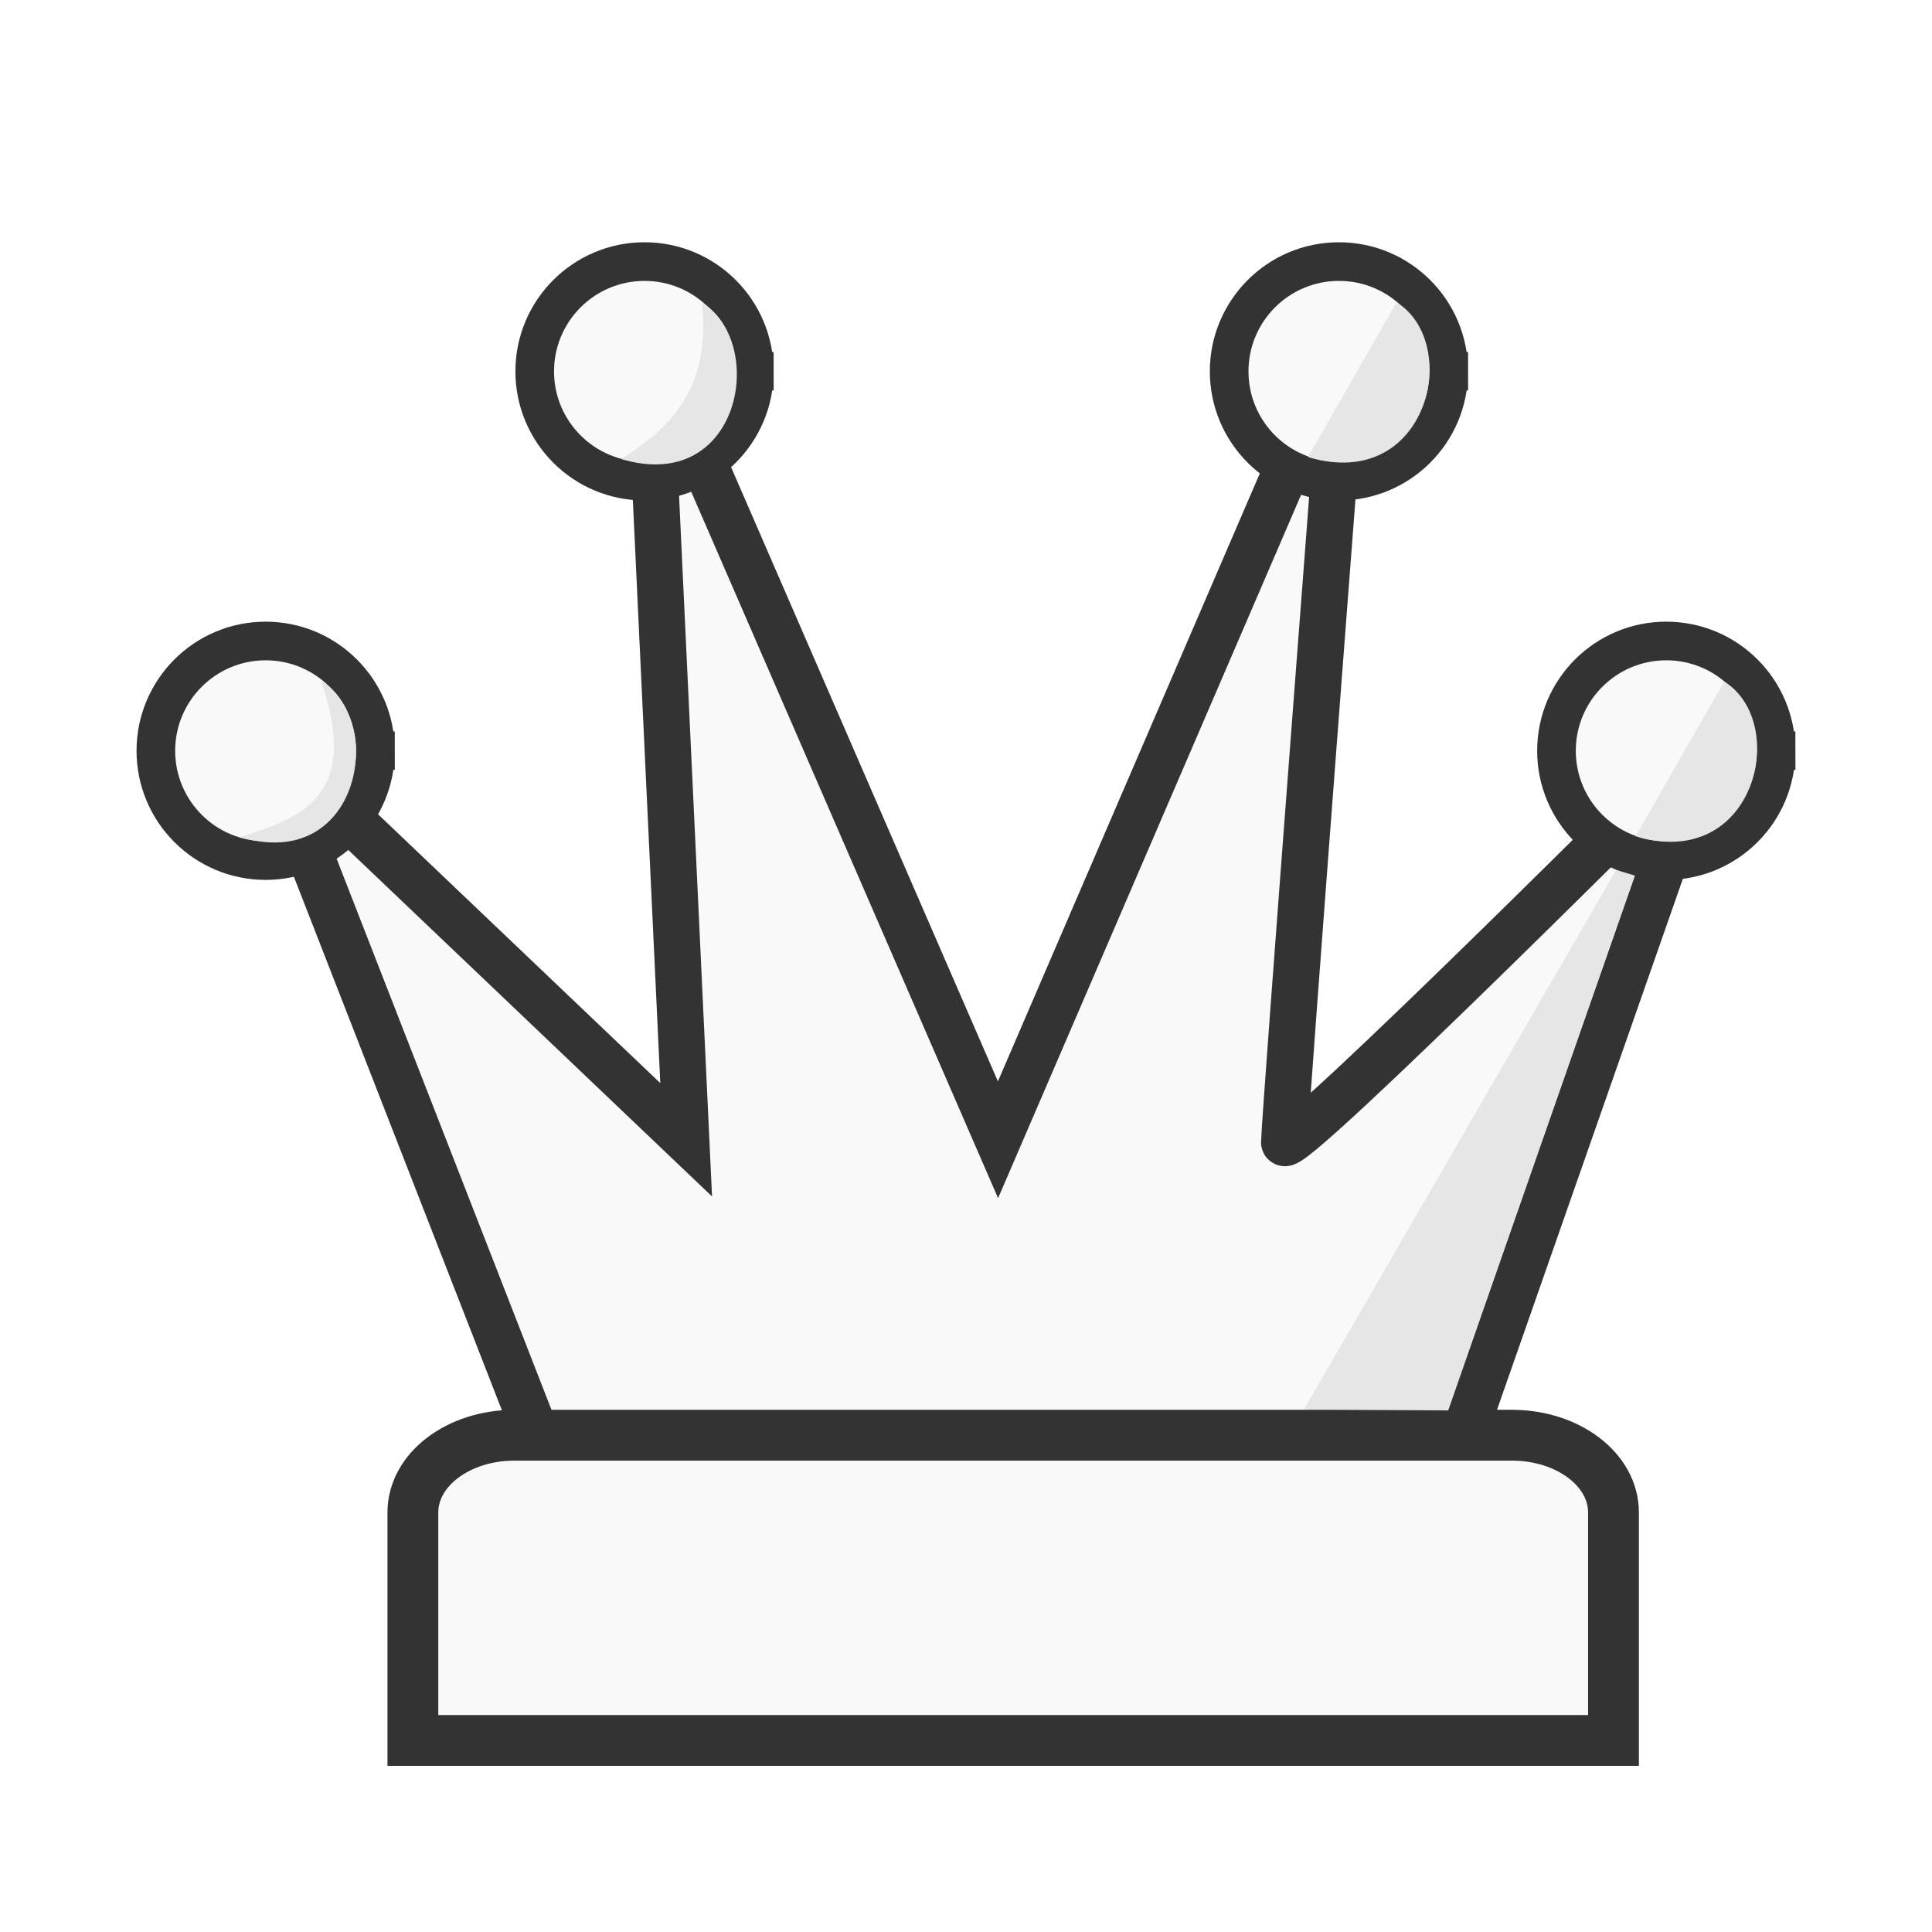
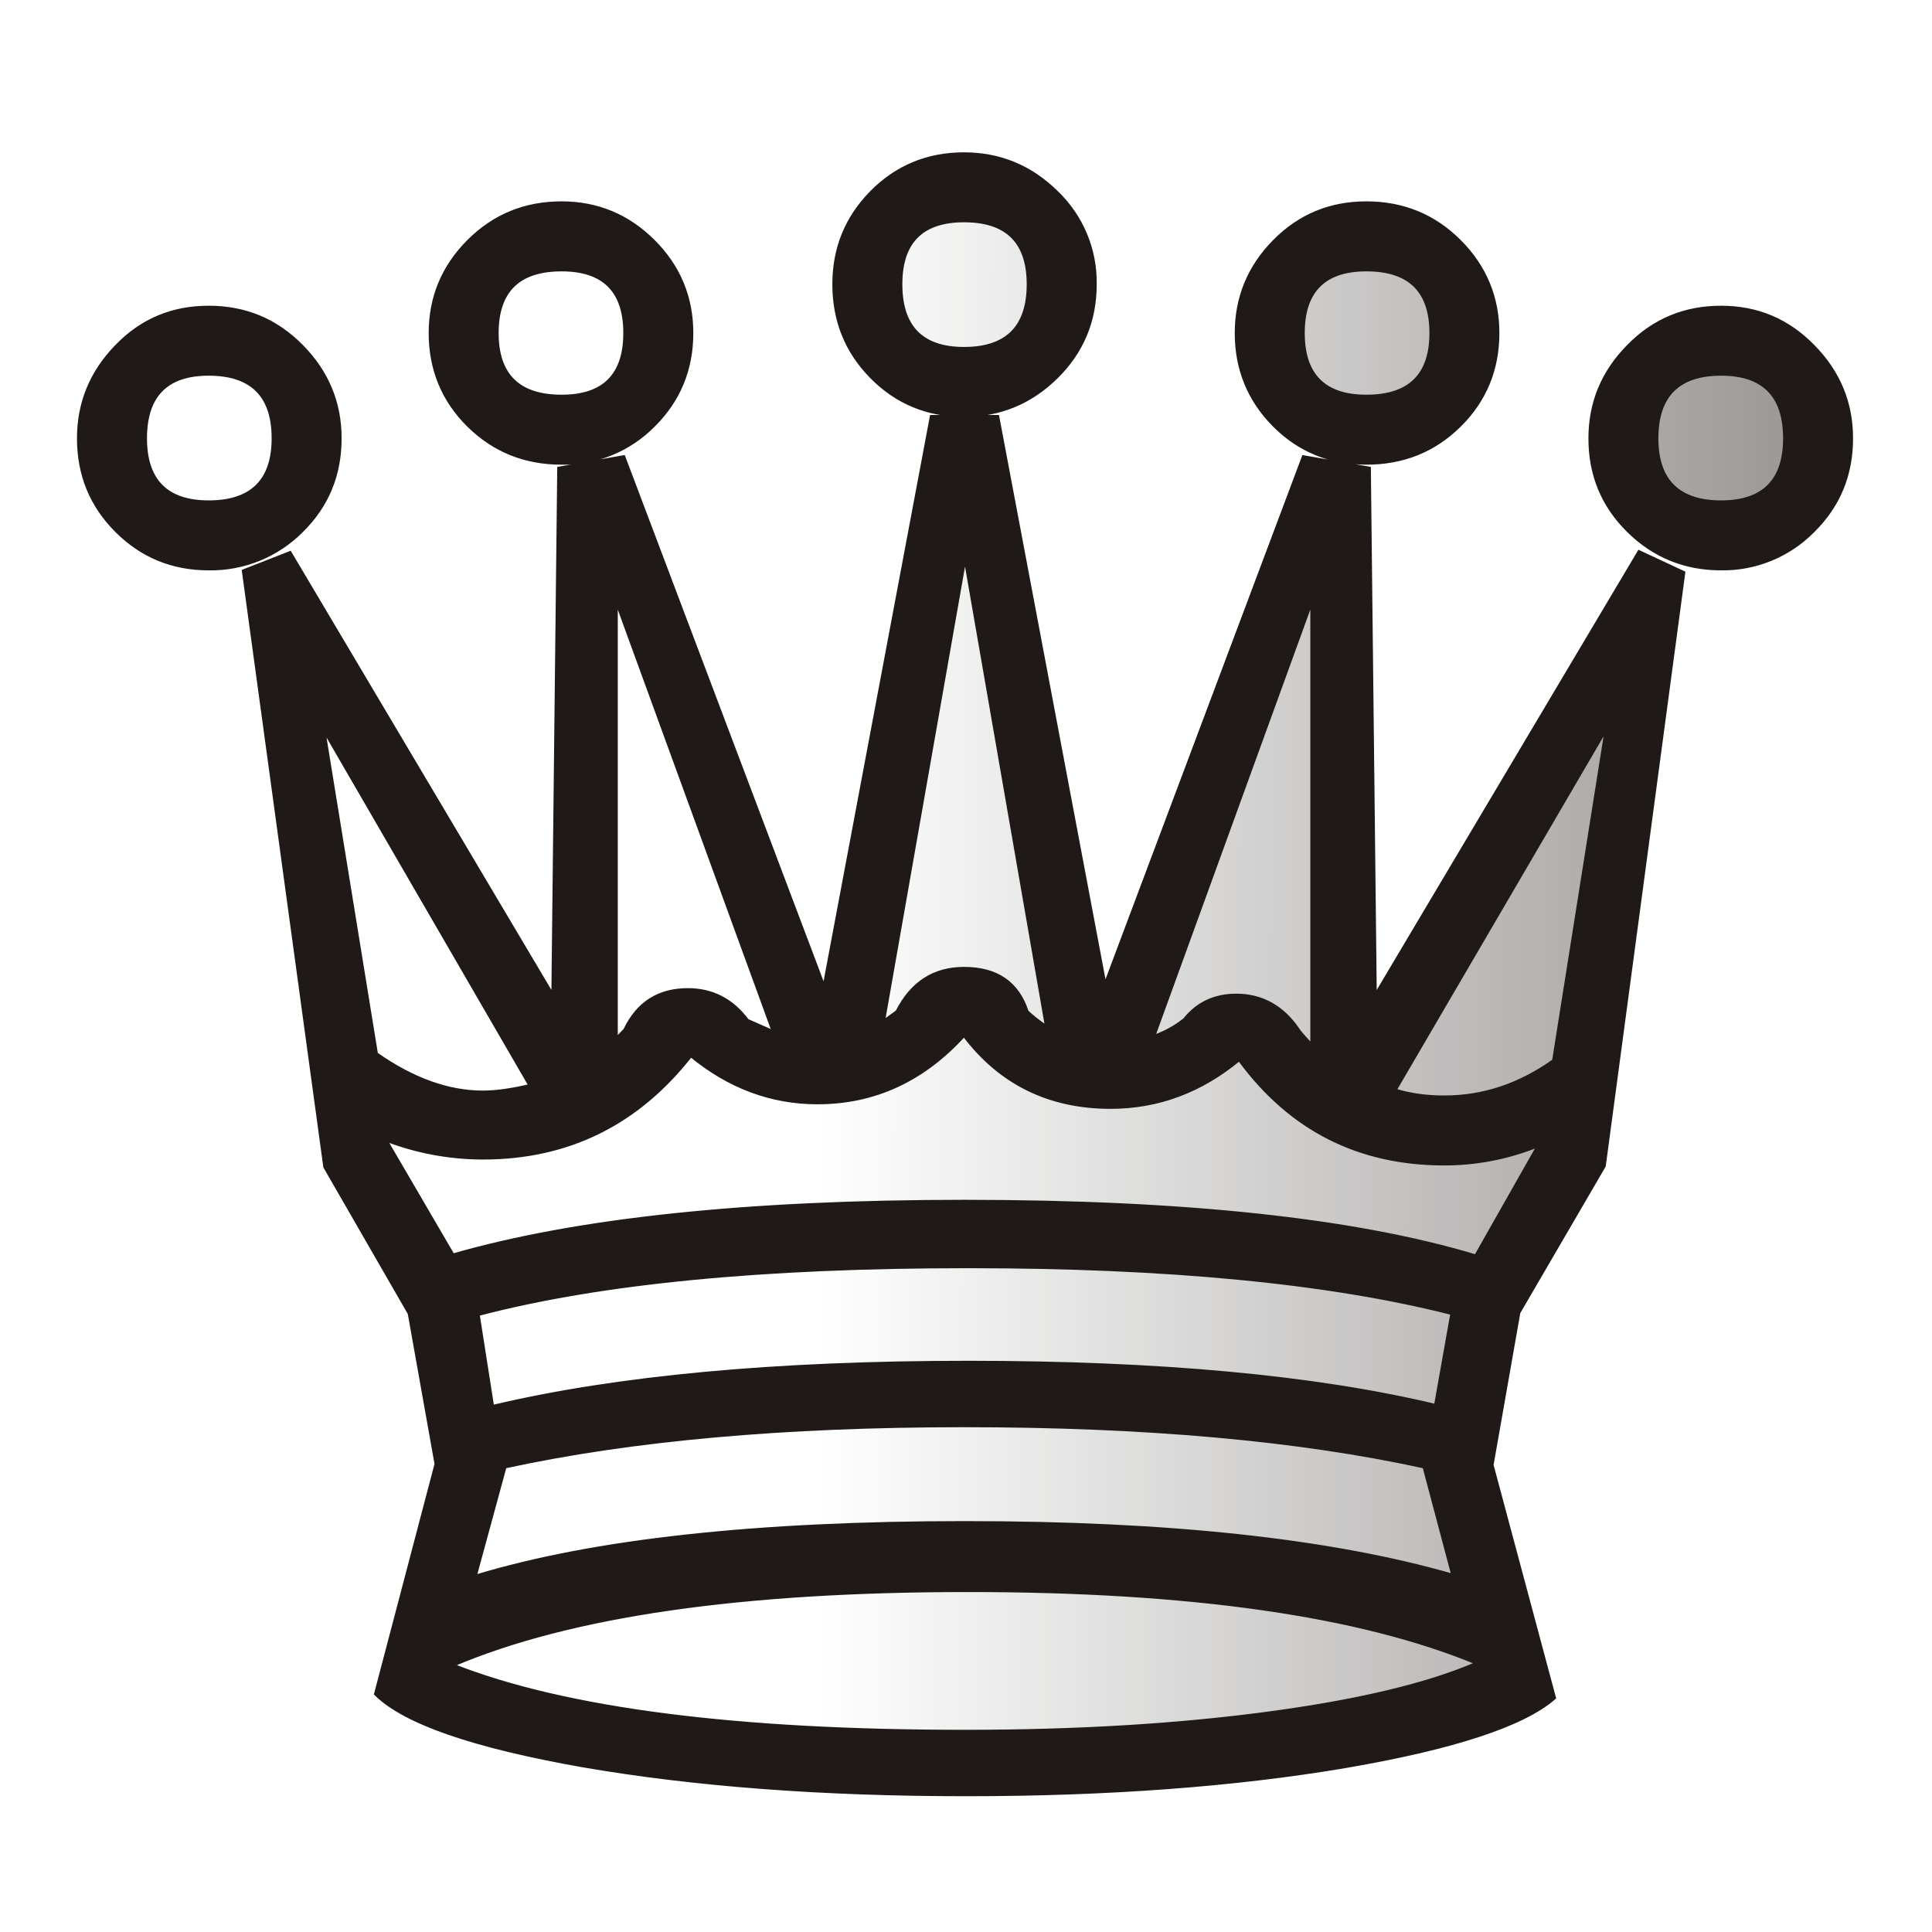
- <svg xmlns="http://www.w3.org/2000/svg" clip-rule="evenodd" fill-rule="evenodd" image-rendering="optimizeQuality" shape-rendering="geometricPrecision" text-rendering="geometricPrecision" viewBox="0 0 50 50">
-   <g transform="translate(289.1865 -189.7363)">
-     <g fill="#f9f9f9" stroke="#333">
-       <g transform="translate(-146.6775 -1.368312)">
-         <path d="m-128.588 228.341-7.066-18.124 10.903 10.385-.981-20.836 9.051 20.836 8.976-20.836s-1.568 20.373-1.568 20.902c0 .529 10.952-10.451 10.952-10.451l-6.344 18.124z" fill-rule="evenodd" stroke-width="1.2" />
-         <path d="m-129.193 228.248c-1.458 0-2.631.892-2.631 1.999.002 1.987-0 4.083 0 5.9h31.072c-0-1.935-.001-4.055 0-5.9 0-1.108-1.173-1.999-2.631-1.999z" stroke-linecap="square" stroke-width="1.315" />
-       </g>
-       <path d="m-269.665 199.347a2.842 2.842 0 0 1 -2.84 2.842 2.842 2.842 0 0 1 -2.843-2.838 2.842 2.842 0 0 1 2.836-2.845 2.842 2.842 0 0 1 2.847 2.834" stroke-linecap="square" />
-       <path d="m-279.47 209.166a2.842 2.842 0 0 1 -2.84 2.842 2.842 2.842 0 0 1 -2.843-2.838 2.842 2.842 0 0 1 2.836-2.845 2.842 2.842 0 0 1 2.847 2.834" stroke-linecap="square" />
-       <path d="m-243.222 209.166a2.842 2.842 0 0 1 -2.84 2.842 2.842 2.842 0 0 1 -2.843-2.838 2.842 2.842 0 0 1 2.836-2.845 2.842 2.842 0 0 1 2.847 2.834" stroke-linecap="square" />
-     </g>
-     <path d="m-244.565 207.374-2.292 4.005c3.1.931 3.998-2.946 2.292-4.005z" fill="#e6e6e6" fill-rule="evenodd" />
-     <path d="m-247.361 212.251-8.078 13.961 3.732.026 4.829-13.842z" fill="#e6e6e6" fill-rule="evenodd" />
-     <path d="m-251.693 199.347a2.842 2.842 0 0 1 -2.84 2.842 2.842 2.842 0 0 1 -2.843-2.838 2.842 2.842 0 0 1 2.836-2.845 2.842 2.842 0 0 1 2.847 2.834" fill="#f9f9f9" stroke="#333" stroke-linecap="square" />
-     <path d="m-253.043 197.56-2.292 4.005c3.1.931 3.998-2.946 2.292-4.005z" fill="#e6e6e6" fill-rule="evenodd" />
-     <path d="m-271.024 197.56c.249 2.167-.77 3.242-2.094 4.054 3.1.931 3.799-2.996 2.094-4.054z" fill="#e6e6e6" fill-rule="evenodd" />
-     <path d="m-280.882 207.345c1.031 2.992-.479 3.549-2.094 4.054 3.1.931 3.799-2.996 2.094-4.054z" fill="#e6e6e6" fill-rule="evenodd" />
-   </g>
+ <svg xmlns="http://www.w3.org/2000/svg" style="color-scheme:light only" width="50mm" height="50mm" fill-rule="evenodd" clip-rule="evenodd" image-rendering="optimizeQuality" shape-rendering="geometricPrecision" text-rendering="geometricPrecision" viewBox="0 0 50 50">
+   <linearGradient id="a" x1="21.253" x2="77.641" y1="37.224" y2="37.346" gradientUnits="userSpaceOnUse">
+     <stop offset="0" stop-color="#fff" />
+     <stop offset="1" stop-color="#fff" stop-opacity="0" />
+   </linearGradient>
+   <path fill="#1f1a17" stroke="#1f1a17" stroke-width=".076" d="M44.541 14.723c-.94 0-1.744-.33-2.404-.982s-.991-1.448-.991-2.396q0-1.385.99-2.388c.66-.677 1.465-1.007 2.405-1.007.931 0 1.727.33 2.388 1.007.66.67.99 1.465.99 2.388 0 .948-.33 1.744-.99 2.396a3.28 3.28 0 0 1-2.388.982zm-4.31 29.219c-.812.71-2.633 1.304-5.46 1.786-2.828.474-6.088.72-9.771.72-3.75 0-7.053-.254-9.898-.745-2.844-.5-4.64-1.118-5.384-1.863l1.566-5.952-.694-3.895L8.405 30.2 6.297 14.774l1.21-.474 6.8 11.455.152-13.64 1.685-.296 5.182 13.716 2.776-14.757h1.72l2.776 14.706L33.73 11.82l1.71.296.153 13.64 6.824-11.48 1.16.541-2.058 15.359-2.21 3.793-.694 3.945zM14.535 11.988c-.948 0-1.752-.321-2.413-.973-.66-.652-.99-1.456-.99-2.396 0-.923.33-1.719.99-2.38s1.465-.99 2.413-.99c.923 0 1.719.33 2.38.99s.99 1.457.99 2.38c0 .94-.33 1.744-.99 2.396a3.266 3.266 0 0 1-2.38.973zM5.4 14.723c-.94 0-1.736-.33-2.388-.982s-.982-1.448-.982-2.396c0-.923.33-1.719.982-2.388C3.664 8.28 4.46 7.95 5.4 7.95c.948 0 1.744.33 2.413 1.007.66.67.99 1.465.99 2.388 0 .948-.33 1.744-.99 2.396a3.323 3.323 0 0 1-2.413.982zm19.55-3.97c-.94 0-1.745-.33-2.397-.991-.652-.66-.974-1.465-.974-2.405 0-.931.322-1.727.974-2.387s1.456-.99 2.396-.99c.923 0 1.727.33 2.396.99a3.23 3.23 0 0 1 1 2.387c0 .94-.33 1.744-1 2.405-.669.66-1.473.99-2.396.99zm10.413 1.235c-.94 0-1.736-.321-2.387-.973-.652-.652-.983-1.456-.983-2.396 0-.923.33-1.719.983-2.38s1.447-.99 2.387-.99c.948 0 1.753.33 2.413.99s.99 1.457.99 2.38c0 .94-.33 1.744-.99 2.396s-1.465.973-2.413.973z" />
+   <path fill="url(#a)" stroke="#1f1a17" stroke-width=".076" d="M38.217 43.044c-3.023-1.253-7.417-1.88-13.166-1.88-5.876 0-10.313.644-13.327 1.931 2.896 1.143 7.316 1.71 13.25 1.71 2.845 0 5.445-.152 7.798-.465 2.363-.314 4.175-.745 5.445-1.296zM24.949 9.017c1.11 0 1.66-.56 1.66-1.66 0-1.092-.55-1.642-1.66-1.642-1.092 0-1.634.55-1.634 1.642 0 1.1.542 1.66 1.634 1.66zm12.624 24.976c-3.192-.812-7.366-1.21-12.522-1.21-5.292 0-9.517.406-12.675 1.236l.373 2.379c3.217-.762 7.323-1.143 12.302-1.143 4.944 0 8.975.372 12.099 1.117zm.618-1.49 1.617-2.853a6.432 6.432 0 0 1-2.43.474c-2.218 0-3.987-.897-5.308-2.7-.99.82-2.1 1.235-3.328 1.235-1.583 0-2.853-.618-3.793-1.862-1.058 1.16-2.32 1.744-3.793 1.744-1.194 0-2.286-.406-3.276-1.22-1.389 1.77-3.184 2.65-5.385 2.65a7.055 7.055 0 0 1-2.506-.465l1.735 2.972c3.21-.923 7.62-1.389 13.225-1.389 5.707 0 10.118.474 13.242 1.414zm-11.108-5.926-2.108-12.133-2.109 11.989c.051-.034.161-.119.348-.254.38-.745.956-1.118 1.735-1.118.847 0 1.389.373 1.634 1.118.102.101.271.237.5.398zm6.866.474V15.56l-4.09 11.261c.314-.11.577-.262.797-.44.33-.415.779-.627 1.338-.627.66 0 1.193.297 1.591.872.043.068.102.136.17.212.067.076.135.144.194.212zm-13.936-.347L15.95 15.562v11.336c.043-.067.119-.144.22-.245.33-.694.872-1.042 1.634-1.042.627 0 1.143.263 1.541.796.449.195.67.297.67.297zm-6.3 1.388L8.38 18.89l1.363 8.382c.94.66 1.863.99 2.752.99.347 0 .753-.059 1.219-.169zm22.395.119c.381.118.805.178 1.27.178 1.008 0 1.948-.314 2.828-.94l1.363-8.585zm1.49 12.556-.745-2.803c-3.242-.71-7.205-1.066-11.904-1.066-4.648 0-8.61.355-11.878 1.066l-.771 2.828c3.073-.931 7.298-1.388 12.675-1.388 5.24 0 9.448.448 12.623 1.363zM14.535 10.253c1.084 0 1.634-.542 1.634-1.634s-.55-1.634-1.634-1.634c-1.109 0-1.668.542-1.668 1.634s.56 1.634 1.668 1.634zm20.828 0c1.11 0 1.668-.542 1.668-1.634s-.559-1.634-1.668-1.634c-1.083 0-1.634.542-1.634 1.634s.55 1.634 1.634 1.634zM5.4 12.988c1.109 0 1.668-.55 1.668-1.643 0-1.11-.56-1.66-1.668-1.66-1.084 0-1.634.55-1.634 1.66 0 1.092.55 1.643 1.634 1.643zm39.141 0c1.092 0 1.643-.55 1.643-1.643 0-1.11-.55-1.66-1.643-1.66-1.1 0-1.66.55-1.66 1.66 0 1.092.56 1.643 1.66 1.643z" />
</svg>
